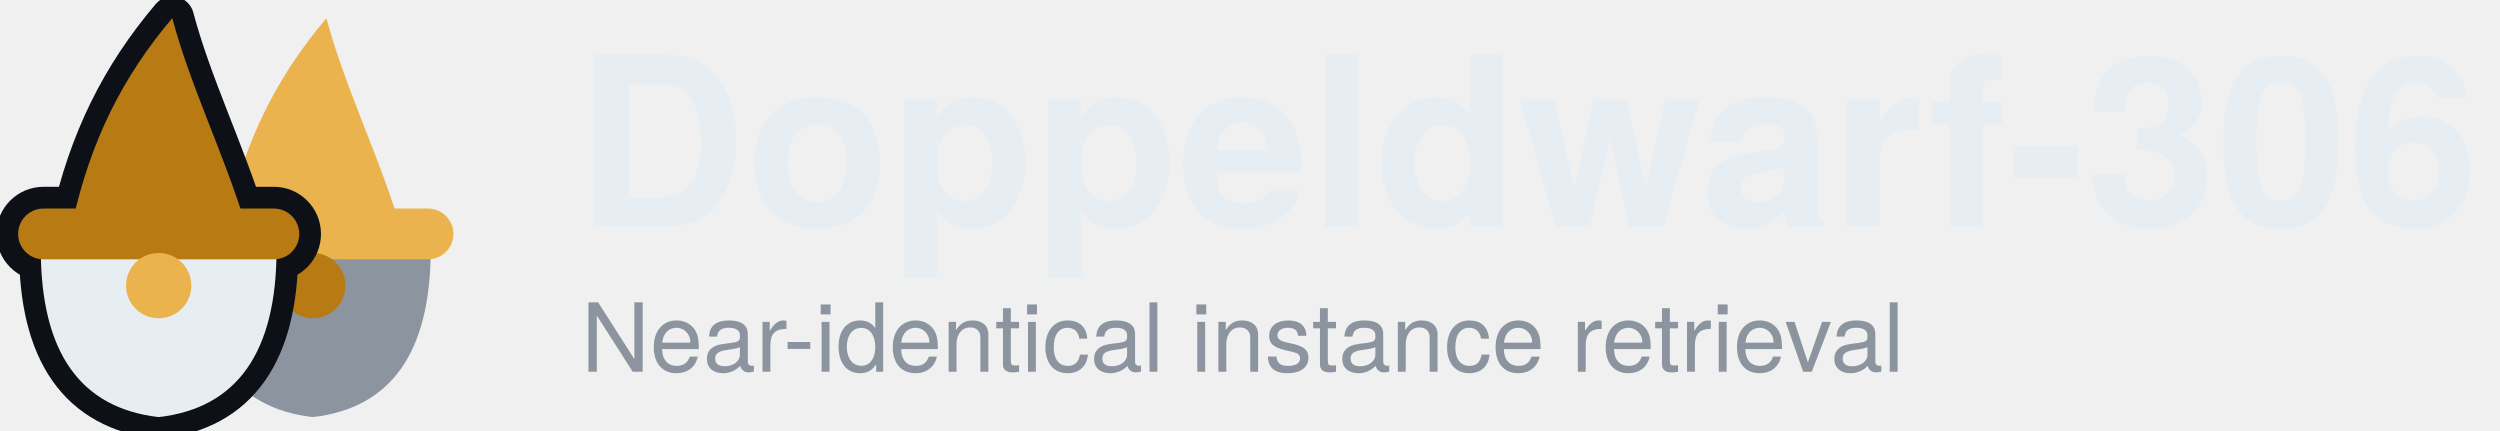
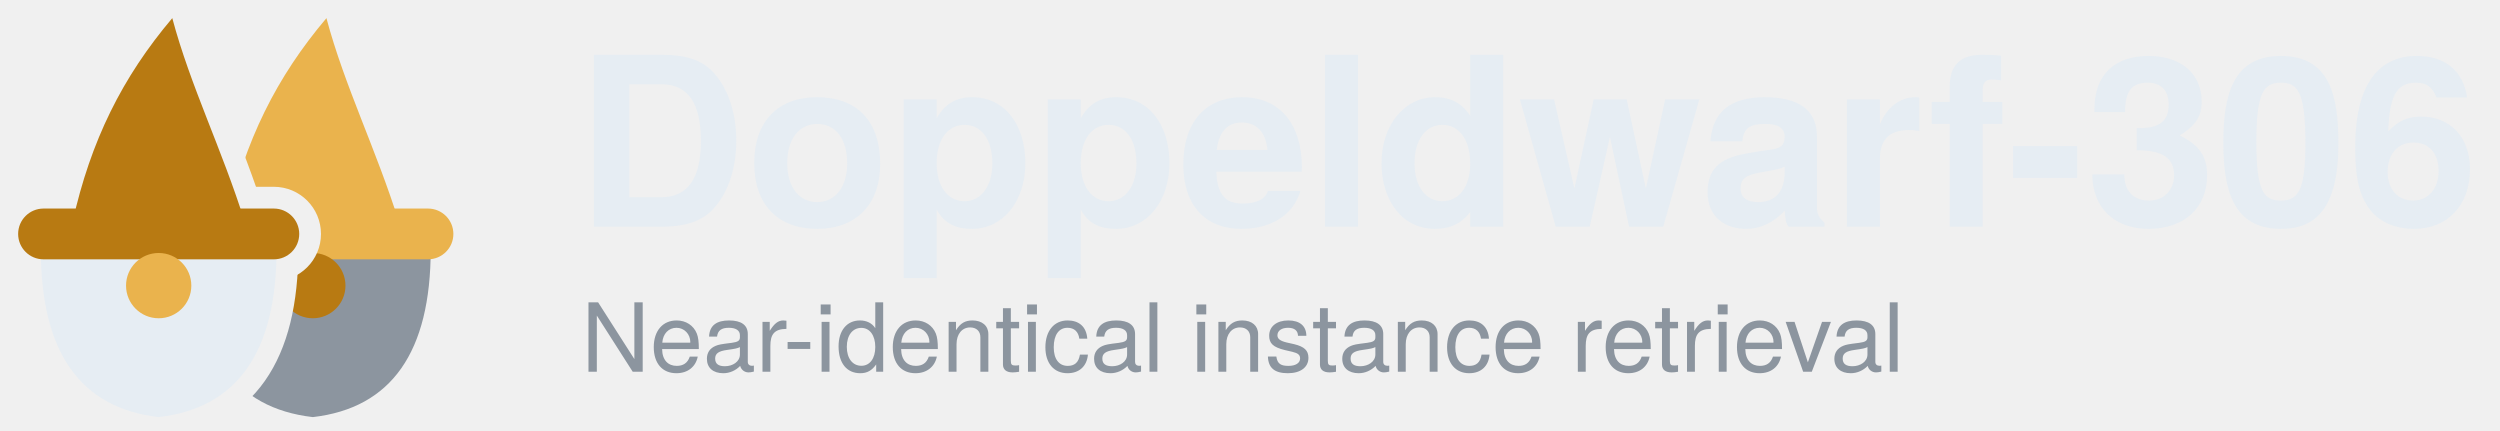
<svg xmlns="http://www.w3.org/2000/svg" viewBox="0 0 275.71 47.50" width="275.71" height="47.50" role="img" aria-label="Doppeldwarf-306">
  <g transform="translate(-6.5 -1.5)">
-     <g transform="translate(17 0)">
-       <path d="M11 29 Q11 46 24 47.5 Q37 46 37 29 Z" fill="#8C959F" />
-       <path d="M14.5 26 C16.5 17 20 10 25.5 3.5 C27.5 11 31 18 33.5 26 Z" fill="#EAB34D" />
-       <rect x="8.5" y="24.5" width="31" height="5.6" rx="2.8" fill="#EAB34D" />
-       <circle cx="24" cy="33" r="3.6" fill="#B87A12" />
+     <defs>
+       <mask id="dd-gap" maskUnits="userSpaceOnUse" x="-10" y="-10" width="100" height="80">
+         <rect x="-10" y="-10" width="100" height="80" fill="white" />
+         <path d="M11 29 Q11 46 24 47.5 Q37 46 37 29 Z" fill="black" stroke="black" stroke-width="4.8" stroke-linejoin="round" />
+         <path d="M14.5 26 C16.5 17 20 10 25.5 3.5 C27.5 11 31 18 33.5 26 Z" fill="black" stroke="black" stroke-width="4.8" stroke-linejoin="round" />
+         <rect x="8.5" y="24.5" width="31" height="5.6" rx="2.8" fill="black" stroke="black" stroke-width="4.8" stroke-linejoin="round" />
+         <circle cx="24" cy="33" r="3.6" fill="black" stroke="black" stroke-width="4.8" stroke-linejoin="round" />
+       </mask>
+     </defs>
+     <g mask="url(#dd-gap)">
+       <g transform="translate(17 0)">
+         <path d="M11 29 Q11 46 24 47.5 Q37 46 37 29 Z" fill="#8C959F" />
+         <path d="M14.5 26 C16.5 17 20 10 25.5 3.5 C27.5 11 31 18 33.5 26 Z" fill="#EAB34D" />
+         <rect x="8.5" y="24.5" width="31" height="5.6" rx="2.8" fill="#EAB34D" />
+         <circle cx="24" cy="33" r="3.6" fill="#B87A12" />
+       </g>
    </g>
    <g transform="translate(0 0)">
-       <path d="M11 29 Q11 46 24 47.5 Q37 46 37 29 Z" fill="#0D1117" stroke="#0D1117" stroke-width="4.8" stroke-linejoin="round" />
-       <path d="M14.5 26 C16.5 17 20 10 25.5 3.5 C27.5 11 31 18 33.5 26 Z" fill="#0D1117" stroke="#0D1117" stroke-width="4.8" stroke-linejoin="round" />
-       <rect x="8.5" y="24.5" width="31" height="5.6" rx="2.8" fill="#0D1117" stroke="#0D1117" stroke-width="4.8" stroke-linejoin="round" />
-       <circle cx="24" cy="33" r="3.6" fill="#0D1117" stroke="#0D1117" stroke-width="4.8" stroke-linejoin="round" />
      <path d="M11 29 Q11 46 24 47.5 Q37 46 37 29 Z" fill="#E6EDF3" />
      <path d="M14.5 26 C16.5 17 20 10 25.5 3.5 C27.5 11 31 18 33.5 26 Z" fill="#B87A12" />
      <rect x="8.5" y="24.5" width="31" height="5.6" rx="2.8" fill="#B87A12" />
      <circle cx="24" cy="33" r="3.6" fill="#EAB34D" />
    </g>
  </g>
  <path d="M81.20 15.51C81.20 12.60 80.40 10.03 78.89 8.23C77.62 6.69 75.83 6.04 72.91 6.04L65.50 6.04L65.50 25.00L72.91 25.00C75.80 25.00 77.59 24.33 78.89 22.79C80.38 21.02 81.20 18.45 81.20 15.51ZM77.30 15.53C77.30 19.69 75.85 21.75 72.91 21.75L69.40 21.75L69.40 9.29L72.91 9.29C75.85 9.29 77.30 11.35 77.30 15.53ZM97.07 18.09C97.07 13.32 94.49 10.72 90.10 10.72C85.81 10.72 83.18 13.38 83.18 17.98C83.18 22.61 85.81 25.24 90.13 25.24C94.39 25.24 97.07 22.58 97.07 18.09ZM93.43 18.03C93.43 20.66 92.08 22.29 90.13 22.29C88.15 22.29 86.82 20.66 86.82 17.98C86.82 15.30 88.15 13.67 90.13 13.67C92.13 13.67 93.43 15.27 93.43 18.03ZM113.08 17.98C113.08 13.82 110.87 10.72 107.20 10.72C105.44 10.72 104.19 11.48 103.30 13.04L103.30 10.96L99.66 10.96L99.66 30.67L103.30 30.67L103.30 23.13C104.19 24.69 105.44 25.24 107.20 25.24C110.58 25.24 113.08 22.25 113.08 17.98ZM109.44 18.03C109.44 20.58 108.17 22.19 106.37 22.19C104.55 22.19 103.30 20.60 103.30 17.98C103.30 15.36 104.55 13.77 106.37 13.77C108.22 13.77 109.44 15.36 109.44 18.03ZM128.97 17.98C128.97 13.82 126.76 10.72 123.09 10.72C121.32 10.72 120.07 11.48 119.19 13.04L119.19 10.96L115.55 10.96L115.55 30.67L119.19 30.67L119.19 23.13C120.07 24.69 121.32 25.24 123.09 25.24C126.47 25.24 128.97 22.25 128.97 17.98ZM125.33 18.03C125.33 20.58 124.05 22.19 122.26 22.19C120.44 22.19 119.19 20.60 119.19 17.98C119.19 15.36 120.44 13.77 122.26 13.77C124.10 13.77 125.33 15.36 125.33 18.03ZM143.58 18.50C143.58 13.67 141.13 10.72 137.00 10.72C132.97 10.72 130.50 13.45 130.50 18.16C130.50 22.66 132.94 25.24 136.92 25.24C140.07 25.24 142.61 23.81 143.42 21.05L139.83 21.05C139.52 22.06 138.38 22.45 137.05 22.45C135.33 22.45 134.24 21.67 134.14 18.94L143.55 18.94L143.58 18.50ZM139.78 16.53L134.19 16.53C134.42 14.58 135.33 13.51 136.95 13.51C138.51 13.51 139.60 14.52 139.78 16.53ZM149.76 25.00L149.76 6.04L146.12 6.04L146.12 25.00L149.76 25.00ZM165.78 25.00L165.78 6.04L162.14 6.04L162.14 12.78C161.23 11.37 160.00 10.72 158.26 10.72C154.91 10.72 152.36 13.77 152.36 18.00C152.36 21.99 154.54 25.24 158.26 25.24C160.00 25.24 161.23 24.59 162.14 23.39L162.14 25.00L165.78 25.00ZM162.14 18.06C162.14 20.60 160.89 22.19 159.07 22.19C157.25 22.19 156.00 20.58 156.00 18.00C156.00 15.40 157.25 13.77 159.07 13.77C160.91 13.77 162.14 15.38 162.14 18.06ZM187.41 10.96L183.64 10.96L181.51 20.79L179.40 10.96L175.76 10.96L173.63 20.79L171.39 10.96L167.62 10.96L171.57 25.00L175.32 25.00L177.55 15.10L179.66 25.00L183.43 25.00L187.41 10.96ZM201.21 25.00L201.21 24.56C200.56 23.96 200.38 23.57 200.38 22.84L200.38 15.04C200.38 12.18 198.43 10.72 194.63 10.72C190.84 10.72 188.86 12.34 188.63 15.59L192.14 15.59C192.32 14.13 192.92 13.67 194.71 13.67C196.12 13.67 196.82 14.13 196.82 15.07C196.82 16.55 195.73 16.40 193.91 16.70L192.45 16.96C189.67 17.46 188.32 18.65 188.32 21.21C188.32 23.94 190.24 25.24 192.58 25.24C194.14 25.24 195.57 24.56 196.84 23.23C196.84 23.96 196.92 24.59 197.26 25.00L201.21 25.00ZM196.82 19.00C196.82 21.10 195.78 22.29 193.93 22.29C192.71 22.29 191.96 21.83 191.96 20.79C191.96 19.72 192.53 19.33 194.04 19.04L195.28 18.81C196.25 18.63 196.40 18.58 196.82 18.37L196.82 19.00ZM211.66 14.45L211.66 10.75C211.46 10.72 211.33 10.72 211.22 10.72C209.56 10.72 208.10 11.82 207.32 13.71L207.32 10.96L203.68 10.96L203.68 25.00L207.32 25.00L207.32 17.54C207.32 15.40 208.39 14.34 210.52 14.34C210.91 14.34 211.17 14.36 211.66 14.45ZM220.82 13.67L220.82 11.24L218.66 11.24L218.66 9.87C218.66 9.14 218.97 8.77 219.65 8.77C219.96 8.77 220.37 8.80 220.69 8.86L220.69 6.13C220.01 6.07 219.10 6.04 218.61 6.04C216.19 6.04 215.02 7.19 215.02 9.55L215.02 11.24L213.04 11.24L213.04 13.67L215.02 13.67L215.02 25.00L218.66 25.00L218.66 13.67L220.82 13.67ZM229.08 19.62L229.08 16.11L222.01 16.11L222.01 19.62L229.08 19.62ZM243.41 19.33C243.41 17.18 242.47 15.95 240.39 14.94C242.11 13.87 242.81 12.89 242.81 11.20C242.81 8.12 240.52 6.17 236.96 6.17C233.40 6.17 230.98 8.05 230.98 12.05L230.98 12.37L234.36 12.37C234.36 10.07 235.09 9.12 236.88 9.12C238.34 9.12 239.17 10.00 239.17 11.53C239.17 13.38 238.11 14.13 235.95 14.13L235.64 14.13L235.64 16.57C238.37 16.57 239.77 17.35 239.77 19.33C239.77 20.95 238.63 22.12 237.04 22.12C235.32 22.12 234.28 21.12 234.28 19.23L230.75 19.23C230.75 22.92 233.19 25.24 236.96 25.24C240.89 25.24 243.41 22.92 243.41 19.33ZM257.89 15.82C257.89 10.59 256.95 6.17 251.55 6.17C246.27 6.17 245.20 10.42 245.20 15.72C245.20 20.86 246.22 25.24 251.55 25.24C255.29 25.24 257.89 23.10 257.89 15.82ZM254.25 15.75C254.25 20.92 253.50 22.12 251.55 22.12C249.70 22.12 248.84 21.18 248.84 15.69C248.84 10.33 249.59 9.12 251.55 9.12C253.34 9.12 254.25 10.03 254.25 15.75ZM272.40 18.65C272.40 15.12 270.21 12.86 267.04 12.86C265.53 12.86 264.52 13.30 263.38 14.49C263.53 10.78 264.18 9.12 266.44 9.12C267.61 9.12 268.24 9.58 268.71 10.75L272.09 10.75C271.62 7.71 269.56 6.17 266.55 6.17C262.10 6.17 259.74 9.61 259.74 16.24C259.74 19.41 260.12 21.21 261.06 22.68C262.13 24.40 264.05 25.24 266.24 25.24C269.90 25.24 272.40 22.66 272.40 18.65ZM268.94 18.89C268.94 20.86 267.74 22.12 266.13 22.12C264.47 22.12 263.32 20.92 263.32 18.97C263.32 16.94 264.47 15.72 266.16 15.72C267.85 15.72 268.94 16.86 268.94 18.89Z" fill="#E6EDF3" />
  <path d="M70.88 41.00L70.88 33.34L69.96 33.34L69.96 39.60L65.96 33.34L64.90 33.34L64.90 41.00L65.82 41.00L65.82 34.80L69.78 41.00L70.88 41.00ZM77.07 38.50C77.07 37.70 77.01 37.20 76.85 36.79C76.49 35.89 75.65 35.34 74.62 35.34C73.09 35.34 72.10 36.48 72.10 38.28C72.10 40.09 73.06 41.16 74.60 41.16C75.86 41.16 76.73 40.44 76.95 39.33L76.07 39.33C75.83 40.05 75.33 40.35 74.63 40.35C73.72 40.35 73.04 39.76 73.02 38.50L77.07 38.50ZM76.13 37.72C76.13 37.72 76.13 37.77 76.12 37.79L73.04 37.79C73.11 36.81 73.73 36.15 74.61 36.15C75.47 36.15 76.13 36.86 76.13 37.72ZM83.14 40.98L83.14 40.32C83.04 40.34 83.00 40.34 82.95 40.34C82.64 40.34 82.47 40.18 82.47 39.91L82.47 36.84C82.47 35.86 81.76 35.34 80.41 35.34C79.07 35.34 78.25 35.86 78.20 37.12L79.08 37.12C79.16 36.45 79.56 36.15 80.38 36.15C81.16 36.15 81.60 36.44 81.60 36.97L81.60 37.20C81.60 37.57 81.38 37.72 80.69 37.81C79.45 37.96 79.26 38.01 78.93 38.14C78.28 38.41 77.96 38.90 77.96 39.57C77.96 40.57 78.65 41.16 79.77 41.16C80.47 41.16 81.15 40.86 81.63 40.35C81.73 40.77 82.11 41.07 82.54 41.07C82.72 41.07 82.85 41.05 83.14 40.98ZM81.60 39.10C81.60 39.89 80.80 40.39 79.95 40.39C79.27 40.39 78.87 40.15 78.87 39.55C78.87 38.97 79.26 38.72 80.20 38.59C81.12 38.46 81.31 38.42 81.60 38.28L81.60 39.10ZM86.73 36.27L86.73 35.37C86.58 35.35 86.51 35.34 86.39 35.34C85.82 35.34 85.39 35.68 84.89 36.49L84.89 35.50L84.09 35.50L84.09 41.00L84.96 41.00L84.96 38.14C84.96 36.91 85.37 36.28 86.73 36.27ZM89.36 38.48L89.36 37.72L86.86 37.72L86.86 38.48L89.36 38.48ZM91.48 41.00L91.48 35.50L90.61 35.50L90.61 41.00L91.48 41.00ZM91.60 34.67L91.60 33.58L90.51 33.58L90.51 34.67L91.60 34.67ZM97.40 41.00L97.40 33.34L96.53 33.34L96.53 36.19C96.17 35.64 95.58 35.34 94.84 35.34C93.41 35.34 92.48 36.44 92.48 38.20C92.48 40.05 93.39 41.16 94.87 41.16C95.63 41.16 96.15 40.87 96.63 40.19L96.63 41.00L97.40 41.00ZM96.53 38.27C96.53 39.54 95.92 40.34 95.00 40.34C94.03 40.34 93.39 39.53 93.39 38.25C93.39 36.97 94.03 36.16 94.99 36.16C95.93 36.16 96.53 37.00 96.53 38.27ZM103.43 38.50C103.43 37.70 103.37 37.20 103.21 36.79C102.85 35.89 102.01 35.34 100.98 35.34C99.45 35.34 98.46 36.48 98.46 38.28C98.46 40.09 99.42 41.16 100.96 41.16C102.22 41.16 103.09 40.44 103.32 39.33L102.43 39.33C102.19 40.05 101.70 40.35 100.99 40.35C100.08 40.35 99.40 39.76 99.38 38.50L103.43 38.50ZM102.50 37.72C102.50 37.72 102.50 37.77 102.49 37.79L99.40 37.79C99.47 36.81 100.09 36.15 100.97 36.15C101.83 36.15 102.50 36.86 102.50 37.72ZM109.00 41.00L109.00 36.84C109.00 35.93 108.31 35.34 107.25 35.34C106.43 35.34 105.91 35.65 105.43 36.42L105.43 35.50L104.62 35.50L104.62 41.00L105.49 41.00L105.49 37.96C105.49 36.84 106.10 36.11 106.99 36.11C107.68 36.11 108.12 36.53 108.12 37.19L108.12 41.00L109.00 41.00ZM112.39 41.00L112.39 40.27C112.27 40.30 112.13 40.31 111.97 40.31C111.59 40.31 111.48 40.20 111.48 39.81L111.48 36.21L112.39 36.21L112.39 35.50L111.48 35.50L111.48 33.99L110.61 33.99L110.61 35.50L109.87 35.50L109.87 36.21L110.61 36.21L110.61 40.20C110.61 40.76 110.99 41.07 111.67 41.07C111.88 41.07 112.09 41.05 112.39 41.00ZM114.24 41.00L114.24 35.50L113.37 35.50L113.37 41.00L114.24 41.00ZM114.36 34.67L114.36 33.58L113.27 33.58L113.27 34.67L114.36 34.67ZM119.98 39.11L119.10 39.11C118.95 39.99 118.50 40.35 117.75 40.35C116.79 40.35 116.21 39.60 116.21 38.30C116.21 36.93 116.78 36.15 117.73 36.15C118.47 36.15 118.93 36.58 119.03 37.35L119.91 37.35C119.81 36.00 118.97 35.34 117.74 35.34C116.26 35.34 115.29 36.48 115.29 38.30C115.29 40.08 116.24 41.16 117.73 41.16C119.04 41.16 119.87 40.37 119.98 39.11ZM125.84 40.98L125.84 40.32C125.74 40.34 125.70 40.34 125.65 40.34C125.34 40.34 125.18 40.18 125.18 39.91L125.18 36.84C125.18 35.86 124.46 35.34 123.11 35.34C121.77 35.34 120.95 35.86 120.90 37.12L121.78 37.12C121.86 36.45 122.26 36.15 123.08 36.15C123.86 36.15 124.30 36.44 124.30 36.97L124.30 37.20C124.30 37.57 124.08 37.72 123.39 37.81C122.15 37.96 121.96 38.01 121.63 38.14C120.99 38.41 120.66 38.90 120.66 39.57C120.66 40.57 121.35 41.16 122.47 41.16C123.17 41.16 123.85 40.86 124.34 40.35C124.43 40.77 124.81 41.07 125.24 41.07C125.42 41.07 125.55 41.05 125.84 40.98ZM124.30 39.10C124.30 39.89 123.51 40.39 122.66 40.39C121.97 40.39 121.57 40.15 121.57 39.55C121.57 38.97 121.96 38.72 122.90 38.59C123.82 38.46 124.01 38.42 124.30 38.28L124.30 39.10ZM127.64 41.00L127.64 33.34L126.77 33.34L126.77 41.00L127.64 41.00ZM132.91 41.00L132.91 35.50L132.04 35.50L132.04 41.00L132.91 41.00ZM133.03 34.67L133.03 33.58L131.94 33.58L131.94 34.67L133.03 34.67ZM138.75 41.00L138.75 36.84C138.75 35.93 138.07 35.34 137.01 35.34C136.19 35.34 135.66 35.65 135.18 36.42L135.18 35.50L134.37 35.50L134.37 41.00L135.24 41.00L135.24 37.96C135.24 36.84 135.85 36.11 136.75 36.11C137.44 36.11 137.88 36.53 137.88 37.19L137.88 41.00L138.75 41.00ZM144.30 39.46C144.30 38.64 143.83 38.23 142.74 37.96L141.90 37.77C141.19 37.60 140.88 37.37 140.88 36.98C140.88 36.48 141.33 36.15 142.05 36.15C142.75 36.15 143.13 36.45 143.15 37.03L144.07 37.03C144.06 35.95 143.35 35.34 142.08 35.34C140.80 35.34 139.97 36.00 139.97 37.02C139.97 37.88 140.41 38.29 141.71 38.61L142.53 38.80C143.14 38.95 143.38 39.13 143.38 39.53C143.38 40.05 142.87 40.35 142.10 40.35C141.31 40.35 140.87 40.16 140.76 39.32L139.83 39.32C139.87 40.59 140.59 41.16 142.03 41.16C143.41 41.16 144.30 40.52 144.30 39.46ZM147.34 41.00L147.34 40.27C147.22 40.30 147.09 40.31 146.92 40.31C146.54 40.31 146.44 40.20 146.44 39.81L146.44 36.21L147.34 36.21L147.34 35.50L146.44 35.50L146.44 33.99L145.57 33.99L145.57 35.50L144.82 35.50L144.82 36.21L145.57 36.21L145.57 40.20C145.57 40.76 145.94 41.07 146.63 41.07C146.84 41.07 147.05 41.05 147.34 41.00ZM153.21 40.98L153.21 40.32C153.11 40.34 153.07 40.34 153.02 40.34C152.72 40.34 152.55 40.18 152.55 39.91L152.55 36.84C152.55 35.86 151.83 35.34 150.48 35.34C149.15 35.34 148.33 35.86 148.27 37.12L149.16 37.12C149.23 36.45 149.63 36.15 150.45 36.15C151.24 36.15 151.68 36.44 151.68 36.97L151.68 37.20C151.68 37.57 151.46 37.72 150.76 37.81C149.52 37.96 149.33 38.01 149.00 38.14C148.36 38.41 148.03 38.90 148.03 39.57C148.03 40.57 148.73 41.16 149.84 41.16C150.54 41.16 151.22 40.86 151.71 40.35C151.80 40.77 152.18 41.07 152.61 41.07C152.79 41.07 152.93 41.05 153.21 40.98ZM151.68 39.10C151.68 39.89 150.88 40.39 150.03 40.39C149.35 40.39 148.95 40.15 148.95 39.55C148.95 38.97 149.33 38.72 150.27 38.59C151.19 38.46 151.38 38.42 151.68 38.28L151.68 39.10ZM158.54 41.00L158.54 36.84C158.54 35.93 157.86 35.34 156.80 35.34C155.98 35.34 155.45 35.65 154.97 36.42L154.97 35.50L154.16 35.50L154.16 41.00L155.03 41.00L155.03 37.96C155.03 36.84 155.64 36.11 156.54 36.11C157.23 36.11 157.67 36.53 157.67 37.19L157.67 41.00L158.54 41.00ZM164.27 39.11L163.39 39.11C163.25 39.99 162.79 40.35 162.05 40.35C161.08 40.35 160.50 39.60 160.50 38.30C160.50 36.93 161.07 36.15 162.03 36.15C162.76 36.15 163.22 36.58 163.33 37.35L164.21 37.35C164.11 36.00 163.27 35.34 162.04 35.34C160.56 35.34 159.59 36.48 159.59 38.30C159.59 40.08 160.54 41.16 162.03 41.16C163.34 41.16 164.17 40.37 164.27 39.11ZM169.90 38.50C169.90 37.70 169.84 37.20 169.68 36.79C169.32 35.89 168.48 35.34 167.46 35.34C165.92 35.34 164.94 36.48 164.94 38.28C164.94 40.09 165.89 41.16 167.43 41.16C168.69 41.16 169.57 40.44 169.79 39.33L168.90 39.33C168.66 40.05 168.17 40.35 167.47 40.35C166.55 40.35 165.87 39.76 165.85 38.50L169.90 38.50ZM168.97 37.72C168.97 37.72 168.97 37.77 168.96 37.79L165.87 37.79C165.94 36.81 166.56 36.15 167.45 36.15C168.31 36.15 168.97 36.86 168.97 37.72ZM176.64 36.27L176.64 35.37C176.50 35.35 176.42 35.34 176.31 35.34C175.74 35.34 175.31 35.68 174.80 36.49L174.80 35.50L174.01 35.50L174.01 41.00L174.88 41.00L174.88 38.14C174.88 36.91 175.29 36.28 176.64 36.27ZM182.05 38.50C182.05 37.70 181.99 37.20 181.83 36.79C181.47 35.89 180.63 35.34 179.60 35.34C178.07 35.34 177.08 36.48 177.08 38.28C177.08 40.09 178.04 41.16 179.58 41.16C180.84 41.16 181.71 40.44 181.93 39.33L181.05 39.33C180.81 40.05 180.32 40.35 179.61 40.35C178.70 40.35 178.02 39.76 178.00 38.50L182.05 38.50ZM181.12 37.72C181.12 37.72 181.12 37.77 181.10 37.79L178.02 37.79C178.09 36.81 178.71 36.15 179.59 36.15C180.45 36.15 181.12 36.86 181.12 37.72ZM185.06 41.00L185.06 40.27C184.95 40.30 184.81 40.31 184.64 40.31C184.26 40.31 184.16 40.20 184.16 39.81L184.16 36.21L185.06 36.21L185.06 35.50L184.16 35.50L184.16 33.99L183.29 33.99L183.29 35.50L182.54 35.50L182.54 36.21L183.29 36.21L183.29 40.20C183.29 40.76 183.67 41.07 184.35 41.07C184.56 41.07 184.77 41.05 185.06 41.00ZM188.68 36.27L188.68 35.37C188.54 35.35 188.46 35.34 188.35 35.34C187.78 35.34 187.35 35.68 186.85 36.49L186.85 35.50L186.05 35.50L186.05 41.00L186.92 41.00L186.92 38.14C186.92 36.91 187.33 36.28 188.68 36.27ZM190.42 41.00L190.42 35.50L189.55 35.50L189.55 41.00L190.42 41.00ZM190.53 34.67L190.53 33.58L189.44 33.58L189.44 34.67L190.53 34.67ZM196.53 38.50C196.53 37.70 196.47 37.20 196.31 36.79C195.95 35.89 195.11 35.34 194.08 35.34C192.55 35.34 191.56 36.48 191.56 38.28C191.56 40.09 192.52 41.16 194.06 41.16C195.32 41.16 196.19 40.44 196.41 39.33L195.53 39.33C195.29 40.05 194.80 40.35 194.09 40.35C193.18 40.35 192.50 39.76 192.48 38.50L196.53 38.50ZM195.59 37.72C195.59 37.72 195.59 37.77 195.58 37.79L192.50 37.79C192.57 36.81 193.19 36.15 194.07 36.15C194.93 36.15 195.59 36.86 195.59 37.72ZM201.92 35.50L200.94 35.50L199.38 39.96L197.91 35.50L196.93 35.50L198.86 41.00L199.81 41.00L201.92 35.50ZM207.48 40.98L207.48 40.32C207.38 40.34 207.34 40.34 207.29 40.34C206.99 40.34 206.82 40.18 206.82 39.91L206.82 36.84C206.82 35.86 206.10 35.34 204.75 35.34C203.42 35.34 202.60 35.86 202.54 37.12L203.43 37.12C203.50 36.45 203.90 36.15 204.72 36.15C205.51 36.15 205.95 36.44 205.95 36.97L205.95 37.20C205.95 37.57 205.73 37.72 205.03 37.81C203.79 37.96 203.60 38.01 203.27 38.14C202.63 38.41 202.30 38.90 202.30 39.57C202.30 40.57 203.00 41.16 204.11 41.16C204.81 41.16 205.49 40.86 205.98 40.35C206.07 40.77 206.45 41.07 206.88 41.07C207.06 41.07 207.20 41.05 207.48 40.98ZM205.95 39.10C205.95 39.89 205.15 40.39 204.30 40.39C203.62 40.39 203.22 40.15 203.22 39.55C203.22 38.97 203.60 38.72 204.54 38.59C205.46 38.46 205.65 38.42 205.95 38.28L205.95 39.10ZM209.28 41.00L209.28 33.34L208.41 33.34L208.41 41.00L209.28 41.00Z" fill="#8C959F" />
</svg>
